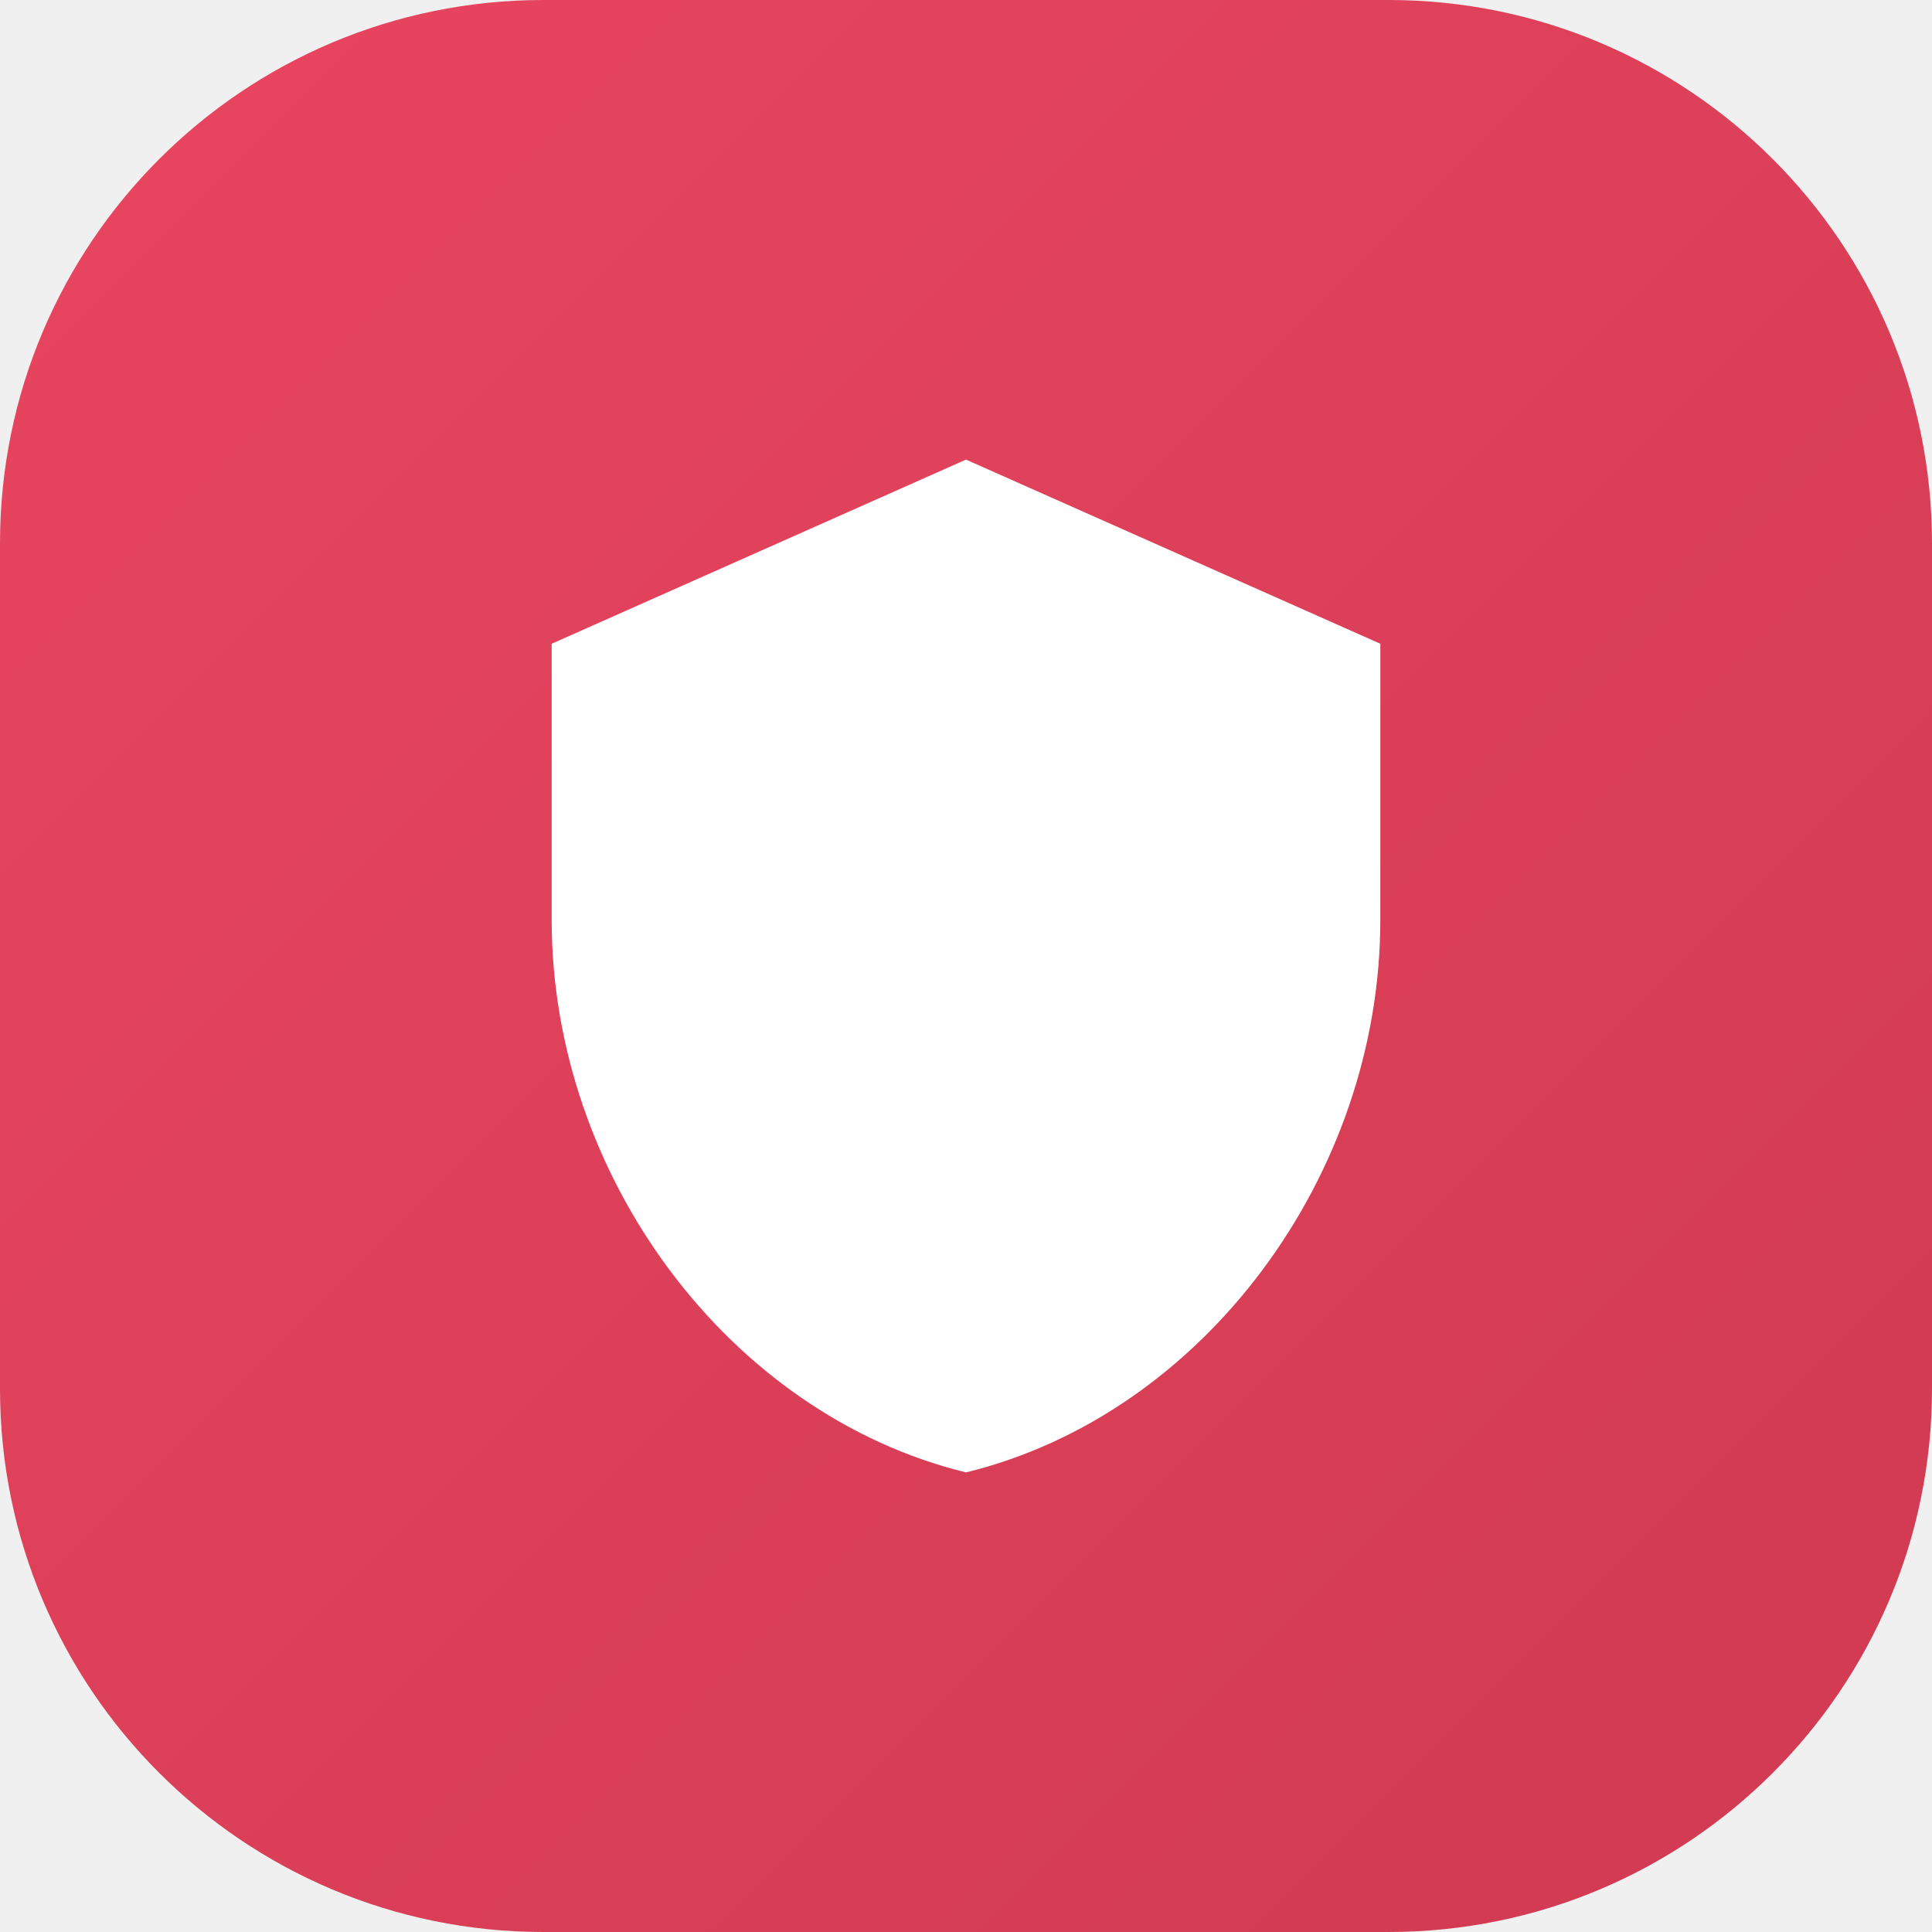
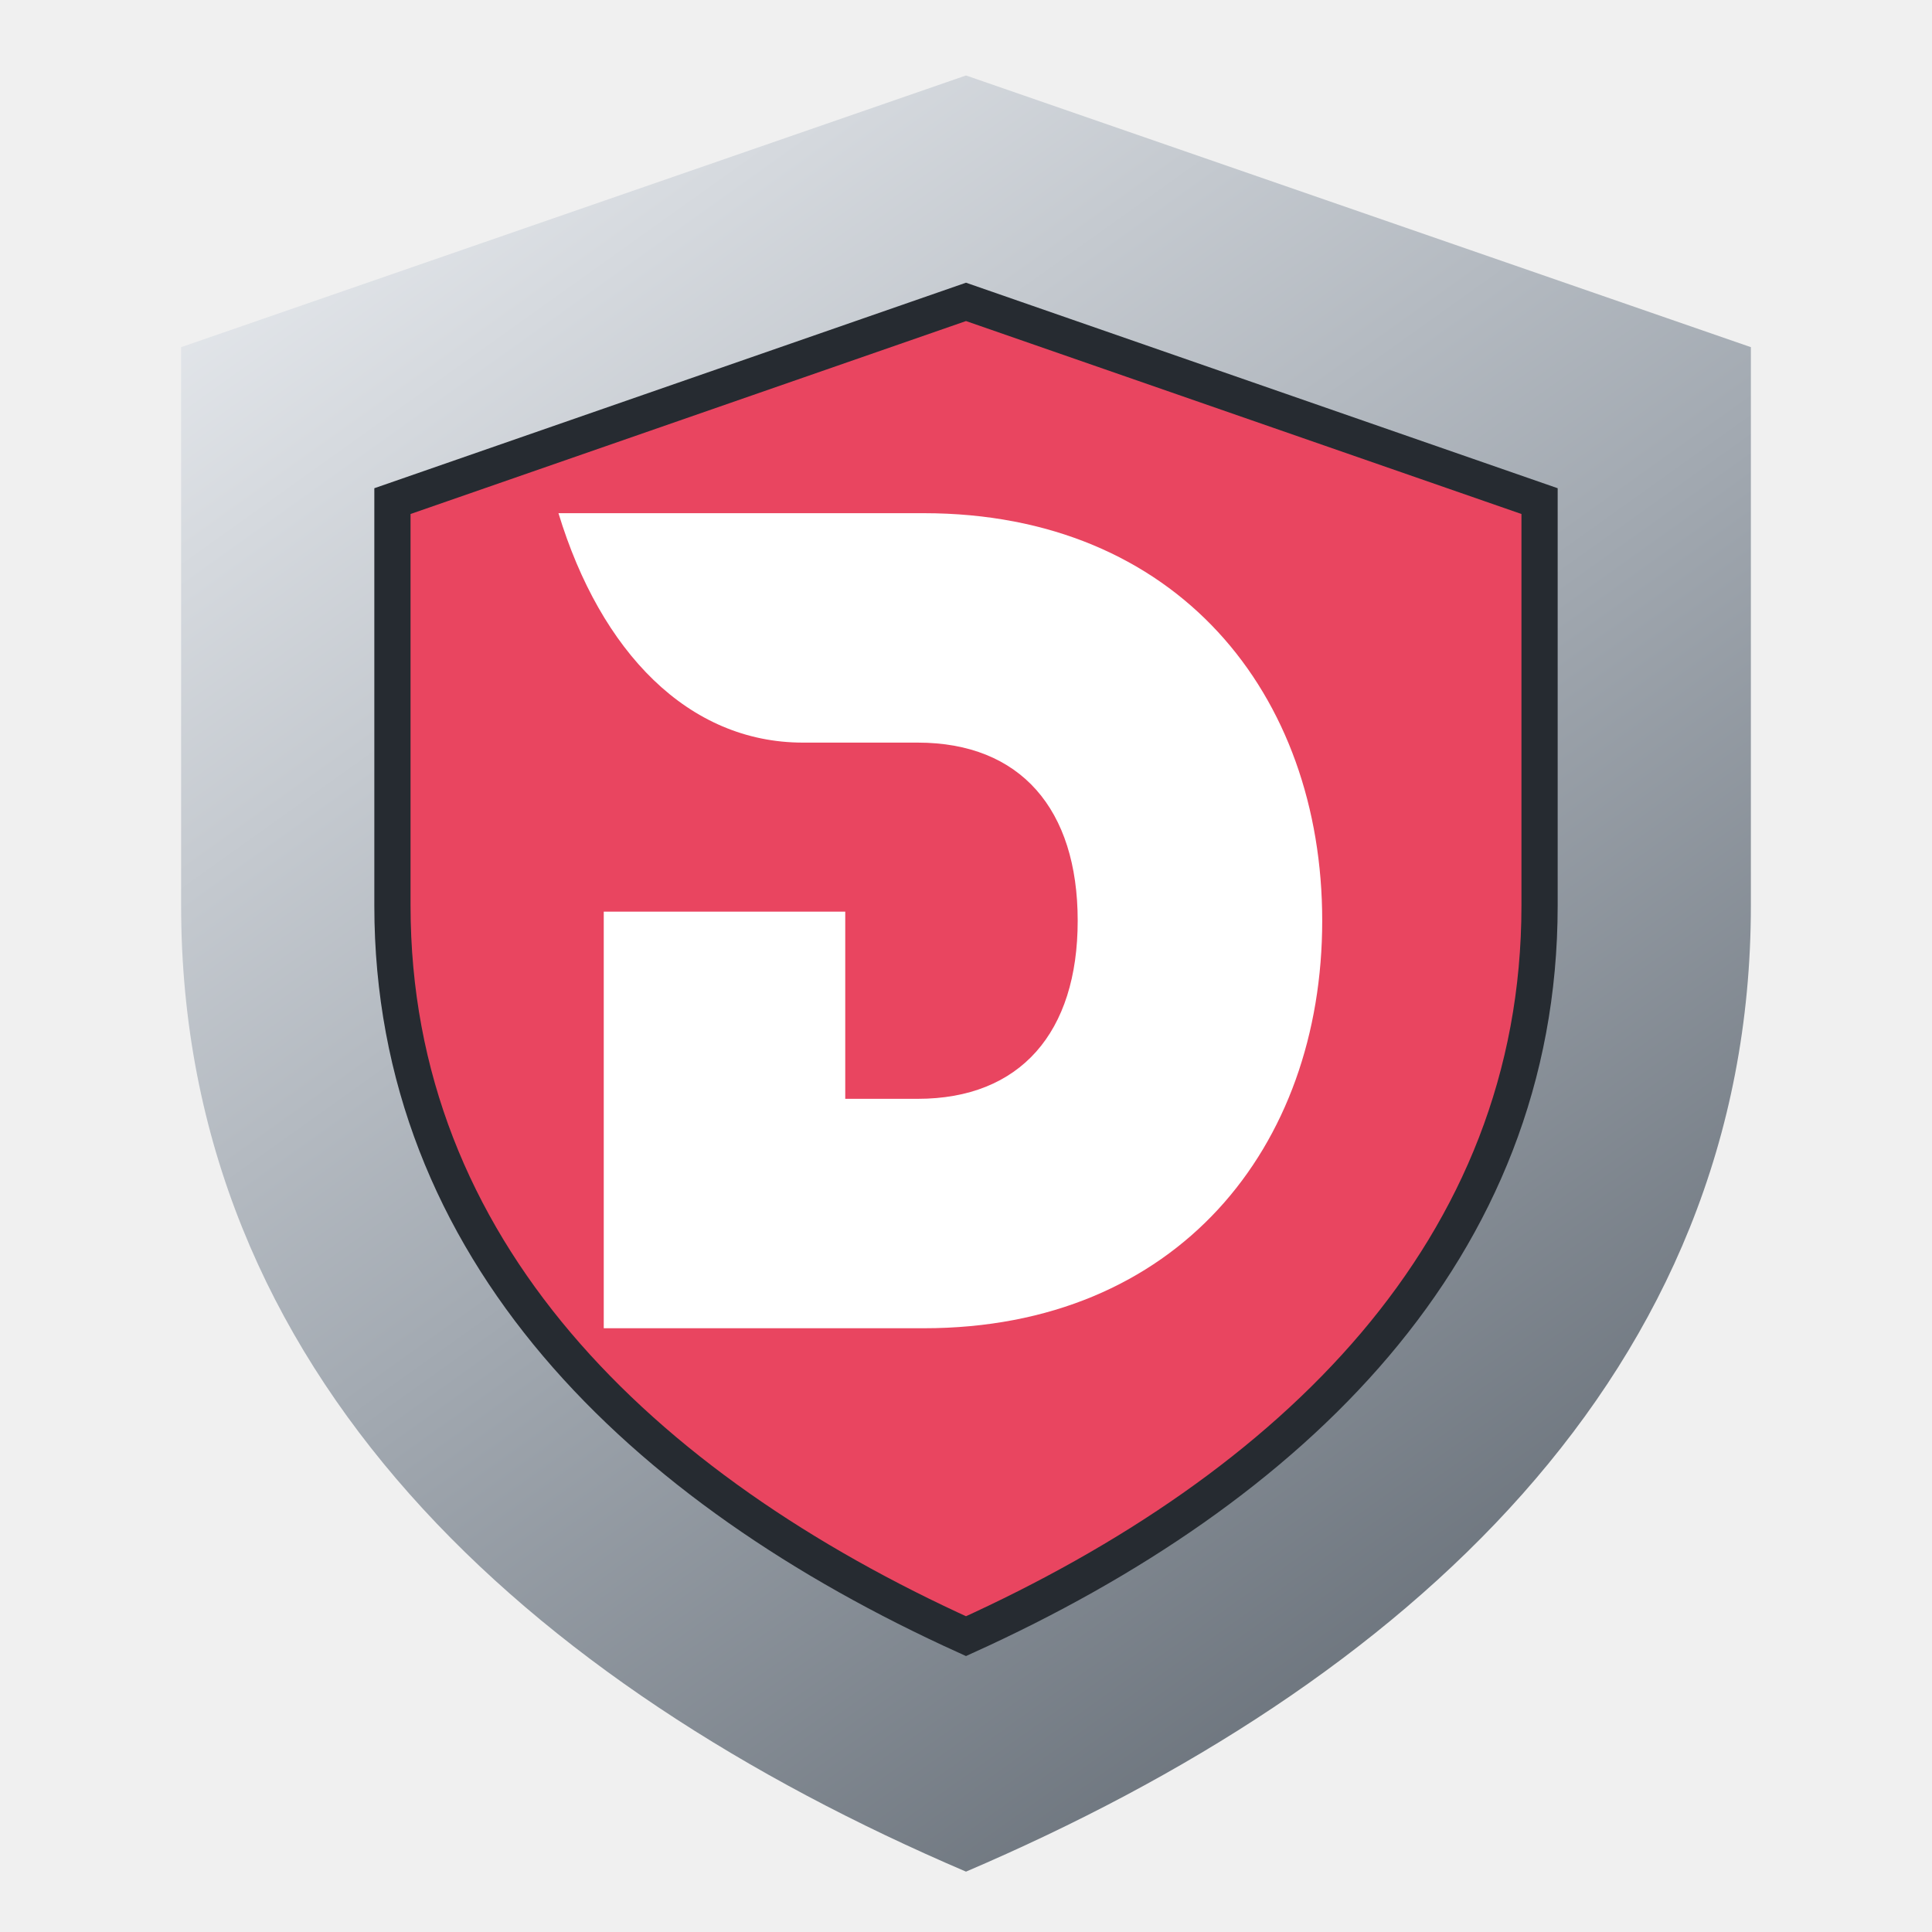
- <svg xmlns="http://www.w3.org/2000/svg" viewBox="0 0 64 64" width="32" height="32">
+ <svg xmlns="http://www.w3.org/2000/svg" viewBox="0 0 64 64" width="64" height="64" role="img" aria-label="IronDivi">
  <defs>
-     <linearGradient id="t" x1="0" y1="0" x2="1" y2="1">
-       <stop offset="0" stop-color="#E94560" />
-       <stop offset="1" stop-color="#D03A52" />
+     <linearGradient id="idm-iron" x1="12" y1="4" x2="52" y2="60" gradientUnits="userSpaceOnUse">
+       <stop offset="0" stop-color="#e6e9ed" />
+       <stop offset="0.5" stop-color="#a3aab2" />
+       <stop offset="1" stop-color="#5f6770" />
    </linearGradient>
  </defs>
-   <rect width="64" height="64" rx="18" fill="url(#t)" />
-   <svg x="13.7" y="13.7" width="36.6" height="36.6" viewBox="0 0 24 24">
-     <path fill="#ffffff" d="M12 1L3 5v6c0 5.55 3.84 10.74 9 12 5.16-1.26 9-6.45 9-12V5l-9-4z" />
-   </svg>
+   <path d="M32 2.5 L58 11.5 V30 C58 45.5 46.5 55.8 32 62 C17.5 55.8 6 45.5 6 30 V11.5 Z" fill="url(#idm-iron)" />
+   <path d="M32 10 L51 16.6 V30 C51 41.4 42.8 49.3 32 54.2 C21.2 49.3 13 41.4 13 30 V16.6 Z" fill="#E94560" stroke="#262b31" stroke-width="1.2" />
+   <path d="M18.5 17 H30.6 C39 17 43.8 23 43.8 30.5 C43.8 38 39 44 30.6 44 H20 V30.2 H28 V36.4 H30.4 C33.8 36.4 35.7 34.2 35.7 30.5 C35.7 26.8 33.8 24.6 30.4 24.6 H26.6 C22.8 24.6 19.9 21.6 18.5 17 Z" fill="#ffffff" />
</svg>
